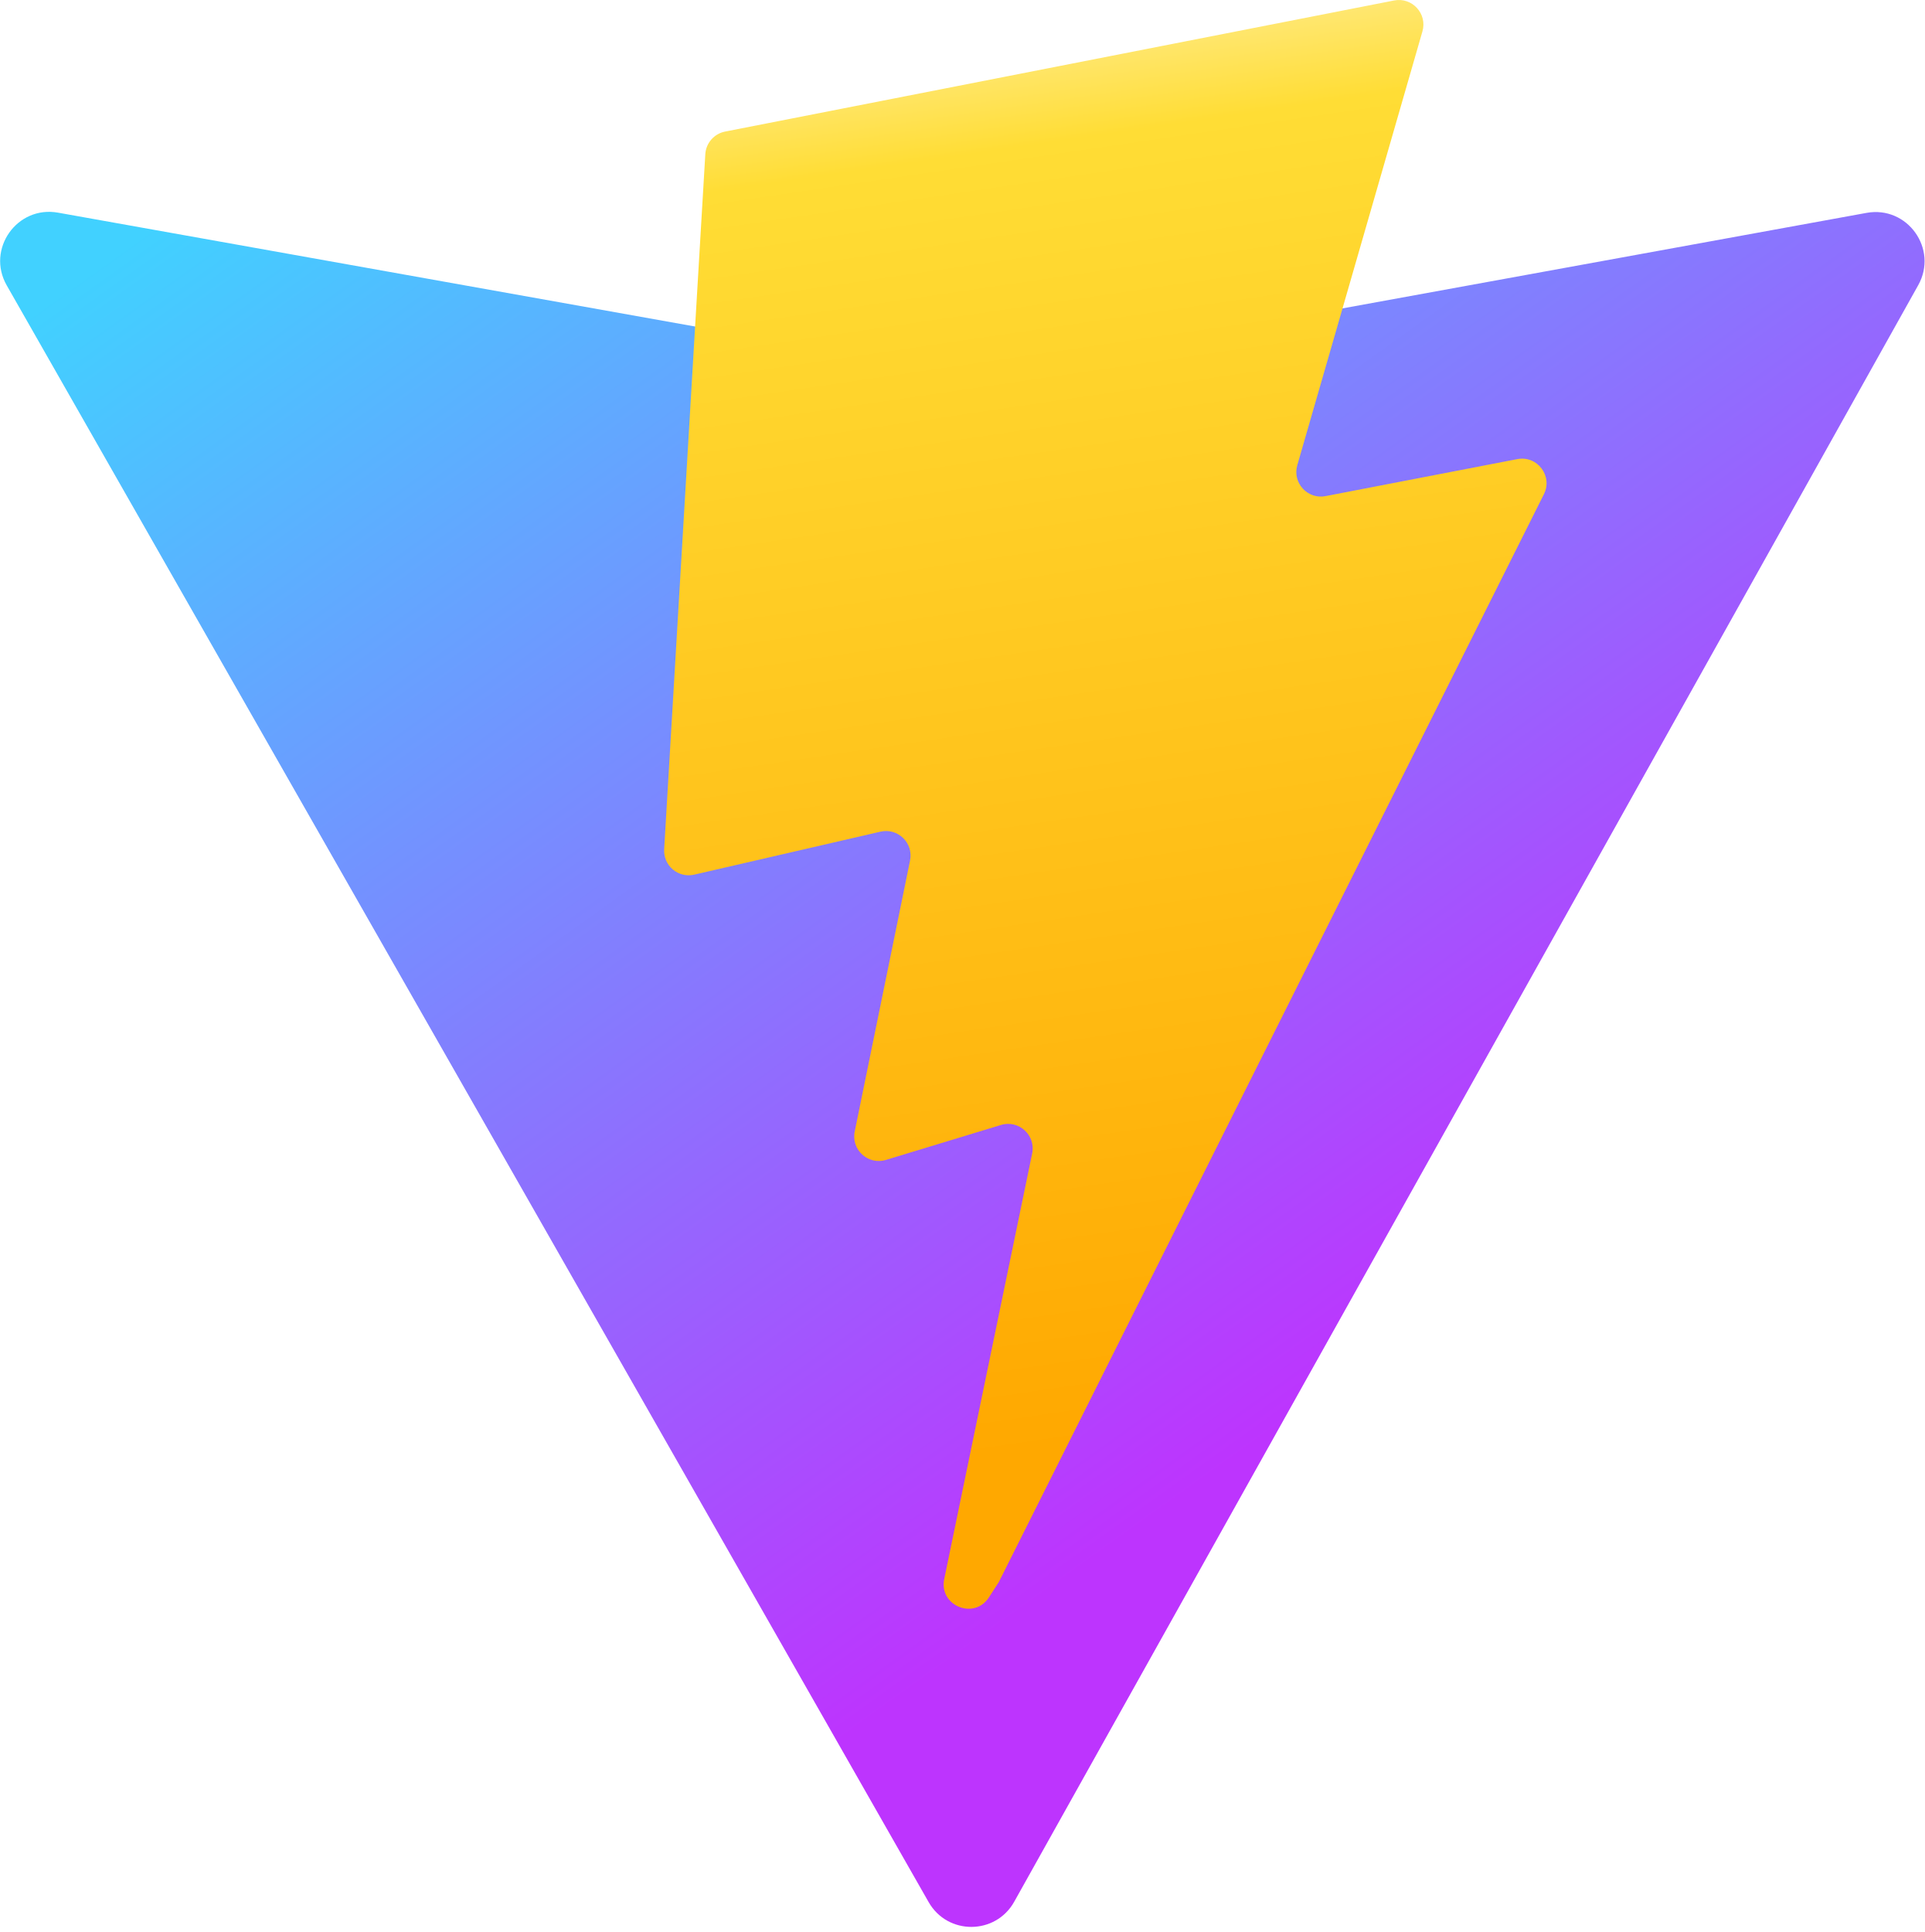
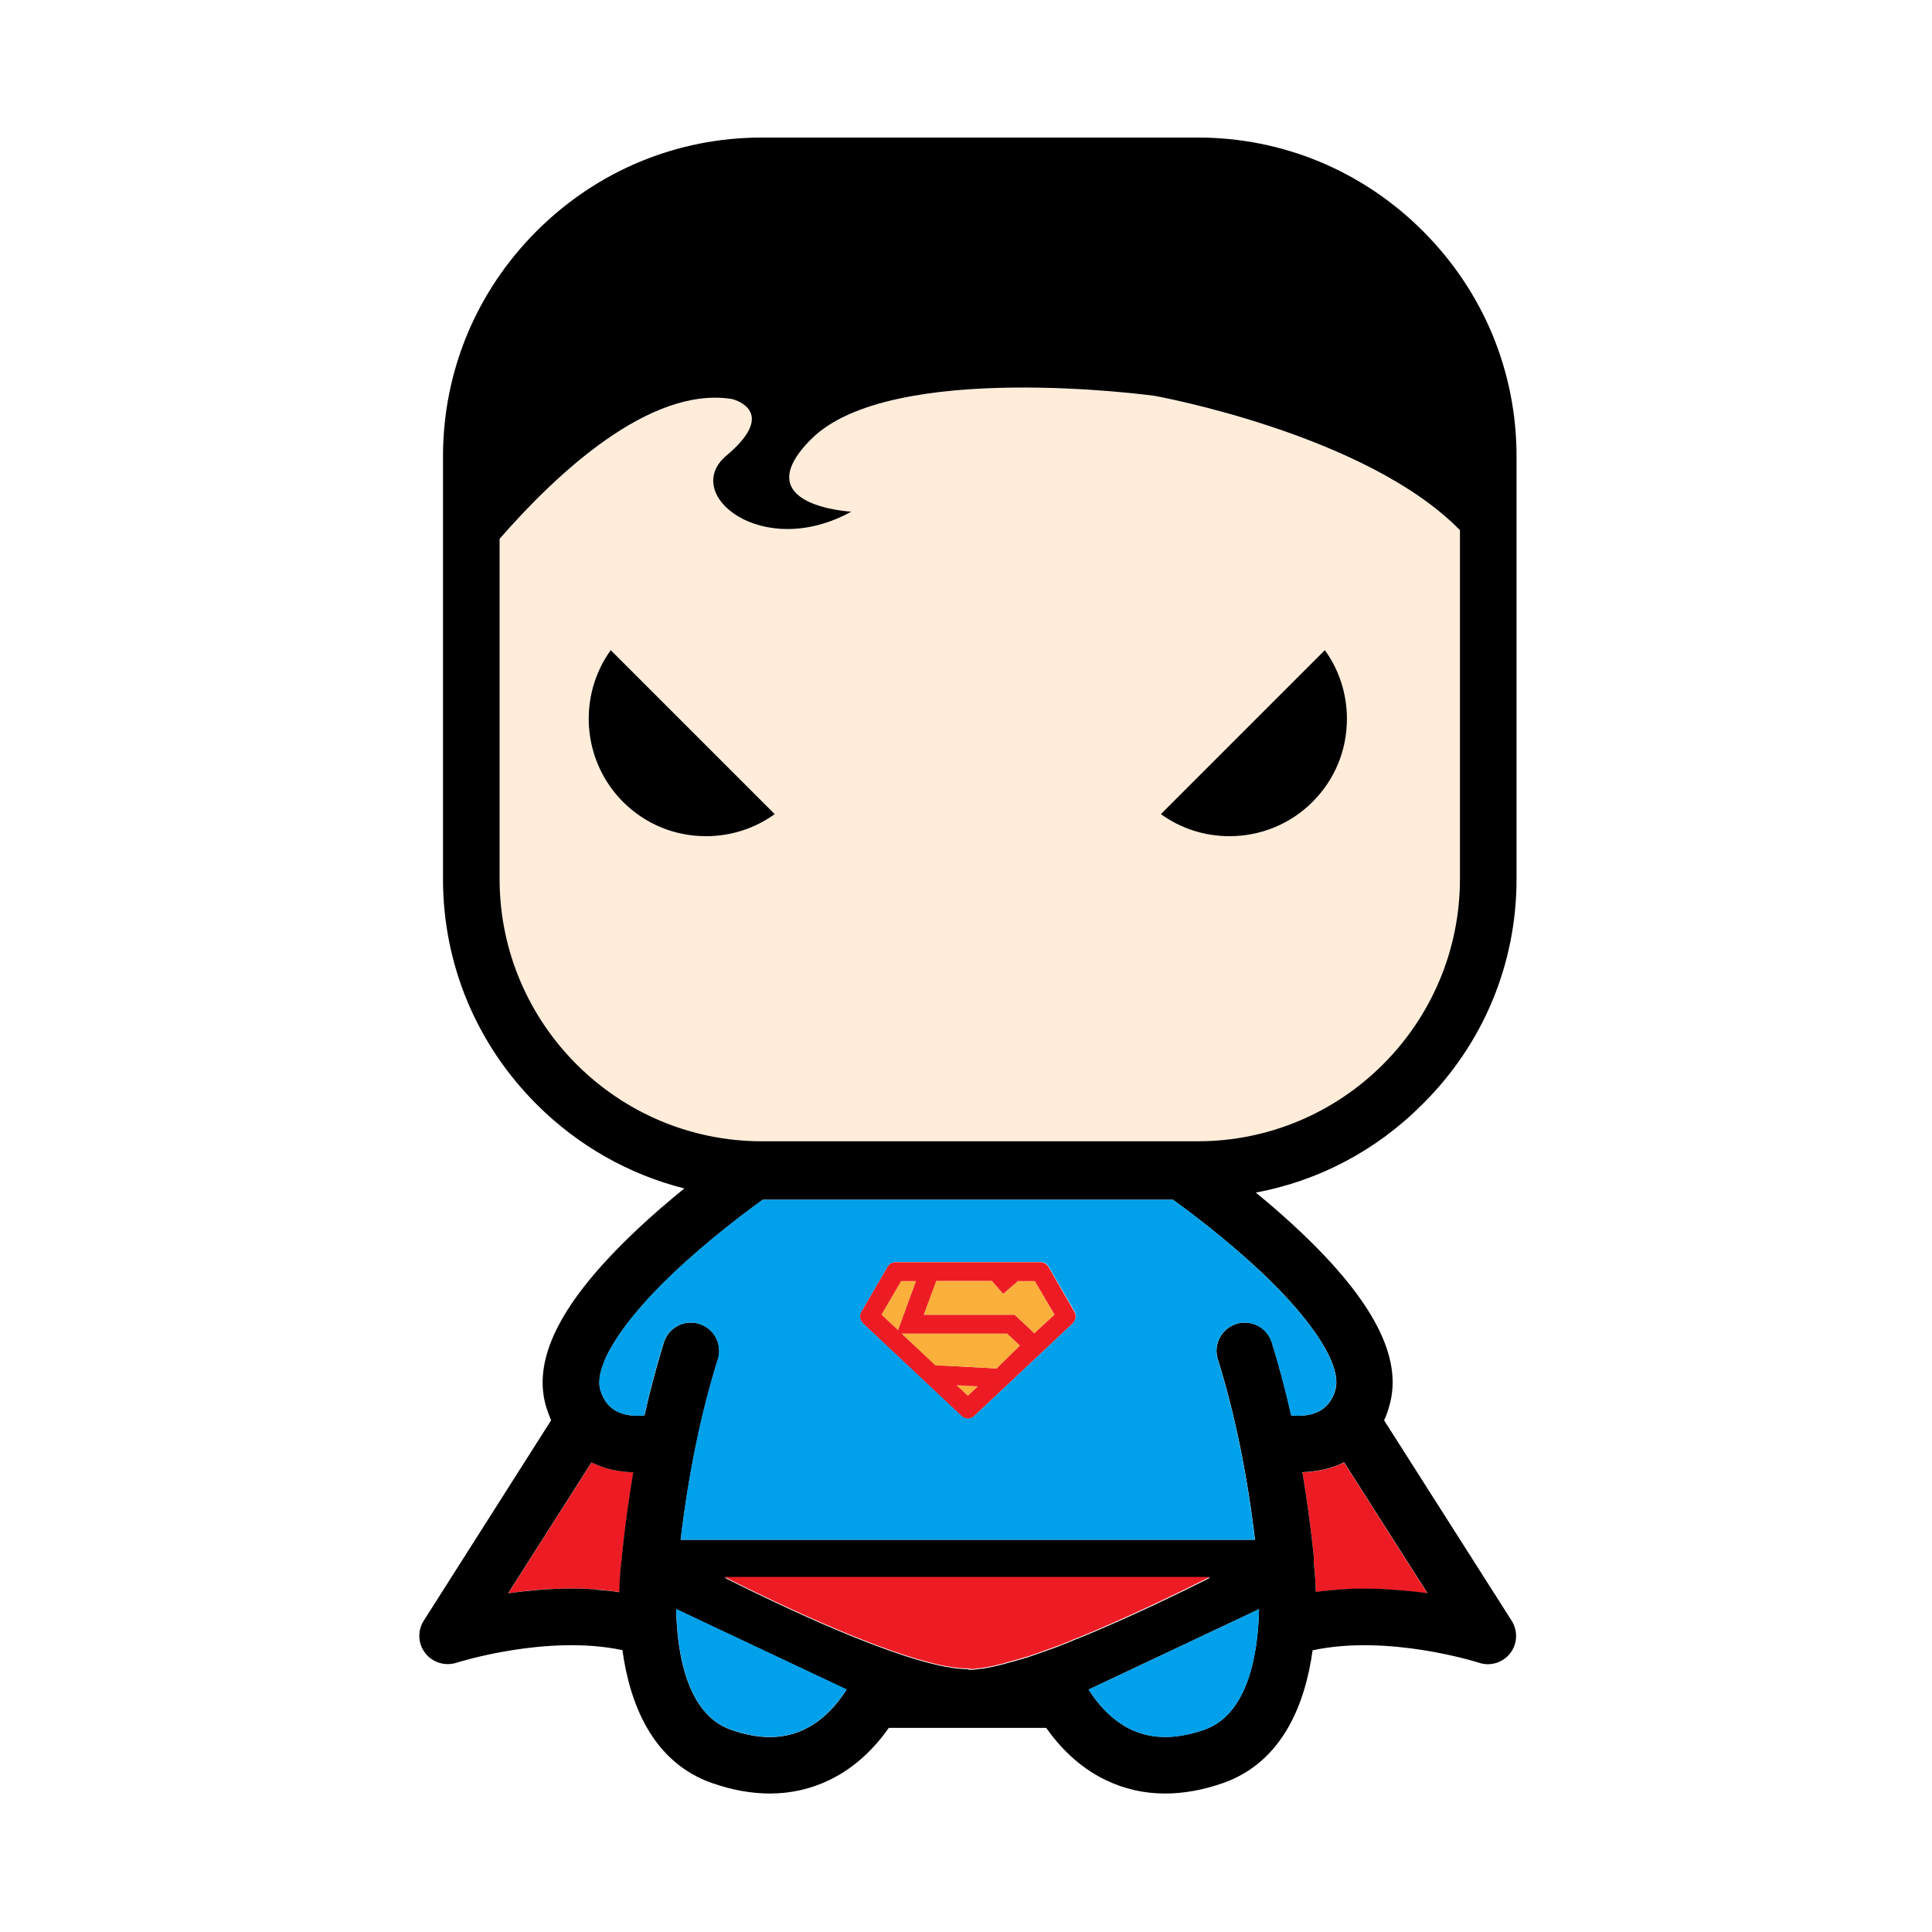
- <svg xmlns="http://www.w3.org/2000/svg" aria-hidden="true" role="img" class="iconify iconify--logos" width="31.88" height="32" preserveAspectRatio="xMidYMid meet" viewBox="0 0 256 257">
-   <defs>
-     <linearGradient id="IconifyId1813088fe1fbc01fb466" x1="-.828%" x2="57.636%" y1="7.652%" y2="78.411%">
-       <stop offset="0%" stop-color="#41D1FF" />
-       <stop offset="100%" stop-color="#BD34FE" />
-     </linearGradient>
-     <linearGradient id="IconifyId1813088fe1fbc01fb467" x1="43.376%" x2="50.316%" y1="2.242%" y2="89.03%">
-       <stop offset="0%" stop-color="#FFEA83" />
-       <stop offset="8.333%" stop-color="#FFDD35" />
-       <stop offset="100%" stop-color="#FFA800" />
-     </linearGradient>
-   </defs>
-   <path fill="url(#IconifyId1813088fe1fbc01fb466)" d="M255.153 37.938L134.897 252.976c-2.483 4.44-8.862 4.466-11.382.048L.875 37.958c-2.746-4.814 1.371-10.646 6.827-9.67l120.385 21.517a6.537 6.537 0 0 0 2.322-.004l117.867-21.483c5.438-.991 9.574 4.796 6.877 9.62Z" />
-   <path fill="url(#IconifyId1813088fe1fbc01fb467)" d="M185.432.063L96.44 17.501a3.268 3.268 0 0 0-2.634 3.014l-5.474 92.456a3.268 3.268 0 0 0 3.997 3.378l24.777-5.718c2.318-.535 4.413 1.507 3.936 3.838l-7.361 36.047c-.495 2.426 1.782 4.5 4.151 3.78l15.304-4.649c2.372-.72 4.652 1.36 4.15 3.788l-11.698 56.621c-.732 3.542 3.979 5.473 5.943 2.437l1.313-2.028l72.516-144.72c1.215-2.423-.88-5.186-3.54-4.672l-25.505 4.922c-2.396.462-4.435-1.77-3.759-4.114l16.646-57.705c.677-2.35-1.37-4.583-3.769-4.113Z" />
+ <svg xmlns="http://www.w3.org/2000/svg" t="1744274434024" class="icon" viewBox="0 0 1024 1024" version="1.1" p-id="2814" width="60" height="60">
+   <path d="M329.4 827.7c0-0.3 0.1-0.6 0.2-0.9 0-0.7 0-1.4 0.1-2.1 1.6-15.3 3.6-30.1 6-44.3-4.6-0.2-9.4-0.8-14.2-2.2-2.8-0.8-5.4-1.8-7.9-3.1l-44.2 69.4c9.1-1.4 19.4-2.4 30.2-2.5h8.3c0.7 0 1.5 0 2.2 0.1 0.6 0 1.2 0.1 1.8 0.1 0.6 0 1.1 0.1 1.7 0.1 0.7 0 1.4 0.1 2.1 0.1 0.3 0 0.6 0 0.9 0.1 4 0.3 8 0.8 11.8 1.3 0.1-9 0.9-15.2 1-16.1z m375.1-49.5c-4.8 1.4-9.7 2-14.2 2.2 2.4 14.3 4.4 29 6 44.3 0.1 1.1 0.1 2.1 0 3.1 0.2 1.2 0.9 7.3 1.1 16.1 0.9-0.1 1.8-0.3 2.7-0.4 0.3 0 0.6-0.1 0.9-0.1 0.8-0.1 1.7-0.2 2.5-0.3 0.4 0 0.8-0.1 1.2-0.1 0.8-0.1 1.5-0.2 2.3-0.2 0.5 0 1-0.1 1.5-0.1 0.7-0.1 1.5-0.1 2.2-0.2 0.6 0 1.2-0.1 1.8-0.1 0.7 0 1.3-0.1 2-0.1s1.4-0.1 2-0.1c0.6 0 1.2 0 1.8-0.1h8.1c10.8 0.2 21.1 1.2 30.2 2.5l-44.2-69.4c-2.5 1.1-5.1 2.2-7.9 3z" fill="#ED1C24" p-id="2815" />
+   <path d="M773.8 281.1c-50-51.1-161.9-71.2-161.9-71.2s-139.8-19.4-182 23c-35.3 35.4 21.3 38.4 21.3 38.4-47.1 26-90.4-9.3-66.2-29.7 28.5-24 3-30 3-30-43.5-7-93.1 39.6-123.2 74.1V466c0 76.6 62.4 139 139 139h231c76.6 0 139-62.4 139-139V281.1zM374.2 443.2c-16.6 0-32.3-6.5-44-18.2-21.9-21.9-24-56.1-6.5-80.4l86.9 86.9c-10.5 7.6-23.1 11.7-36.4 11.7zM695.7 425c-11.8 11.8-27.4 18.2-44 18.2-13.2 0-25.9-4.1-36.4-11.7l86.9-86.9c7.6 10.5 11.7 23.1 11.7 36.4 0 16.6-6.5 32.2-18.2 44z" fill="#FFECD9" p-id="2816" />
+   <path d="M803.8 465.9v-224c0-45-17.6-87.4-49.6-119.4s-74.4-49.6-119.4-49.6h-231c-45 0-87.4 17.6-119.4 49.6s-49.6 74.4-49.6 119.4v224c0 45 17.6 87.4 49.6 119.4 22 22 49 37.2 78.3 44.6-8.1 6.6-17.3 14.4-26.2 22.9-38.8 36.8-54.2 66.8-47.3 91.9 0.8 2.8 1.8 5.5 2.9 8.1L224.6 859c-3.4 5.3-3.1 12.2 0.8 17.2 3.9 5 10.5 7 16.5 5.1 0.7-0.2 47.7-15.2 88-6.7 3.8 27.7 15.5 59.3 47.6 70.5 10.6 3.7 20.8 5.5 30.6 5.5 11.1 0 21.7-2.4 31.6-7.2 14.3-6.9 24.5-17.8 31.4-27.6h83.4c6.9 9.8 17.1 20.7 31.4 27.6 9.9 4.8 20.4 7.2 31.6 7.2 9.8 0 20-1.8 30.6-5.5 32.1-11.2 43.8-42.8 47.6-70.4 40.3-8.7 87.6 6.4 88.2 6.6 6 2 12.6 0 16.5-5s4.2-11.9 0.8-17.3l-67.6-106.2c1.2-2.5 2.1-5.2 2.9-8.1 7-25.1-8.5-55.2-47.3-91.9-8-7.6-16.1-14.6-23.6-20.7 33.2-6.2 63.8-22.2 88.3-46.8 32.3-32 49.9-74.4 49.9-119.4zM315.6 842.4c-0.7-0.1-1.4-0.1-2.1-0.1-0.5 0-1.1-0.1-1.7-0.1-0.6 0-1.2-0.1-1.8-0.1-0.7 0-1.5-0.1-2.2-0.1h-8.3c-10.8 0.2-21.1 1.2-30.2 2.5l44.2-69.4c2.5 1.2 5.1 2.3 7.9 3.1 4.8 1.4 9.7 2 14.2 2.2-2.4 14.3-4.4 29-6 44.3-0.1 0.7-0.1 1.4-0.1 2.1-0.1 0.3-0.1 0.6-0.2 0.9-0.1 1-0.9 7.1-1.1 16.2-3.8-0.6-7.8-1-11.8-1.3-0.2-0.1-0.5-0.2-0.8-0.2z m111 74.1c-11.3 5.5-24.1 5.6-39.2 0.3-23.7-8.3-28.6-41.5-29-63.9l90.3 42.6c-4.5 7.2-11.8 16-22.1 21z m86.4-31.8c-26.4 0-86.3-27-129-48.5h257.5c-17.9 9-38.8 19-59 27.6l-0.6 0.3c-2.6 1.1-5.3 2.2-7.9 3.3-0.3 0.1-0.5 0.2-0.8 0.3l-4.5 1.8-0.6 0.3c-0.8 0.3-1.6 0.6-2.4 1-0.3 0.1-0.6 0.2-0.8 0.3-1.4 0.5-2.8 1.1-4.1 1.6-0.3 0.1-0.7 0.3-1 0.4-2.4 0.9-4.7 1.7-7 2.5-0.4 0.1-0.7 0.3-1.1 0.4-1.3 0.4-2.5 0.9-3.8 1.3-0.3 0.1-0.5 0.2-0.8 0.3-0.7 0.2-1.4 0.5-2.1 0.7-0.4 0.1-0.7 0.2-1 0.3-1.1 0.4-2.3 0.7-3.4 1-0.3 0.1-0.7 0.2-1 0.3-0.7 0.2-1.3 0.4-2 0.6-0.3 0.1-0.6 0.2-0.9 0.2-1.1 0.3-2.2 0.6-3.2 0.9-0.3 0.1-0.7 0.2-1 0.3-1.1 0.3-2.2 0.5-3.3 0.8-0.2 0-0.4 0.1-0.7 0.2-0.6 0.1-1.1 0.2-1.7 0.4-0.3 0.1-0.6 0.1-1 0.2-0.9 0.2-1.8 0.3-2.7 0.5-0.3 0.1-0.6 0.1-0.9 0.2-0.5 0.1-1 0.2-1.5 0.2-0.3 0-0.6 0.1-0.9 0.1-0.8 0.1-1.6 0.2-2.3 0.3-0.3 0-0.6 0.1-0.9 0.1-0.4 0-0.9 0.1-1.3 0.1-0.6 0-1.1 0-1.6 0.1-0.4-0.4-0.5-0.4-0.7-0.4z m125.3 32.1c-20.7 7.2-37.5 4.3-51.2-8.8-4.2-4-7.6-8.5-10.1-12.5l90.3-42.6c-0.5 22.4-5.3 55.6-29 63.9z m88.1-74.8h-8.1c-0.6 0-1.2 0-1.8 0.1-0.7 0-1.4 0-2 0.1-0.7 0-1.4 0.1-2 0.1-0.6 0-1.2 0.1-1.8 0.1-0.7 0.1-1.5 0.1-2.2 0.2-0.5 0-1 0.1-1.5 0.1-0.8 0.1-1.6 0.1-2.3 0.2-0.4 0-0.8 0.1-1.2 0.1-0.8 0.1-1.7 0.2-2.5 0.3-0.3 0-0.6 0.1-0.9 0.1-0.9 0.1-1.8 0.3-2.7 0.4-0.2-8.8-1-14.9-1.1-16.1 0.1-1 0.1-2.1 0-3.1-1.6-15.3-3.6-30-6-44.3 4.6-0.2 9.4-0.8 14.2-2.2 2.8-0.8 5.4-1.8 7.9-3.1l44.2 69.4c-9.1-1.2-19.4-2.2-30.2-2.4z m-57.6-167.5c27.9 26.4 42.5 49.7 39 62.1-3.5 12.5-14.1 14.5-23.4 13.6-3-13.5-6.5-26.4-10.3-38.7-2.5-7.9-10.9-12.3-18.8-9.8s-12.3 10.9-9.8 18.8c8.9 28.4 15.5 60.5 19.7 95.6H360.8c4.2-35.1 10.8-67.2 19.7-95.6 2.5-7.9-1.9-16.3-9.8-18.8s-16.3 1.9-18.8 9.8c-3.8 12.3-7.3 25.2-10.3 38.7-9.2 0.9-19.9-1.1-23.4-13.6-3.4-12.4 11-35.6 38.8-61.9 19-18 39.2-33 47.3-38.8h217.4c8.1 5.8 28.1 20.7 47.1 38.6z m-34-69.6h-231c-76.6 0-139-62.4-139-139V285.6c30.1-34.5 79.6-81.1 123.2-74.1 0 0 25.5 6-3 30-24.3 20.4 19.1 55.7 66.2 29.7 0 0-56.6-3-21.3-38.4 42.2-42.3 182-23 182-23s111.9 20.1 161.9 71.2v184.8c0 76.8-62.4 139.1-139 139.1z" p-id="2817" />
+   <path d="M621.7 635.9H404.2c-8.1 5.8-28.3 20.8-47.3 38.8-27.7 26.3-42.2 49.5-38.8 61.9 3.5 12.5 14.1 14.5 23.4 13.6 3-13.5 6.4-26.4 10.3-38.7 2.5-7.9 10.9-12.3 18.8-9.8s12.3 10.9 9.8 18.8c-8.9 28.4-15.5 60.5-19.7 95.6h304.4c-4.2-35.1-10.8-67.2-19.7-95.6-2.5-7.9 1.9-16.3 9.8-18.8s16.3 1.9 18.8 9.8c3.8 12.3 7.3 25.2 10.3 38.7 9.2 0.9 19.9-1.1 23.4-13.6s-11.1-35.7-39-62.1c-18.9-17.9-38.9-32.8-47-38.6z m-53.1 65.4l-52.1 49c-1 0.9-2.2 1.4-3.4 1.4s-2.5-0.5-3.4-1.4l-52.1-49c-1.7-1.6-2.1-4.1-0.9-6.2l13.8-23.7c0.9-1.5 2.5-2.5 4.3-2.5h76.7c1.8 0 3.4 0.9 4.3 2.5l13.8 23.7c1 2.1 0.7 4.6-1 6.2z m-48 182.8c-0.3 0-0.6 0.1-0.9 0.1 0.2-0.1 0.5-0.1 0.9-0.1z m-5.5 0.5c-0.6 0-1.1 0-1.6 0.1 0.5-0.1 1.1-0.1 1.6-0.1z m22.3-4.3c-0.3 0.1-0.6 0.2-0.9 0.2 0.3 0 0.6-0.1 0.9-0.2z m3-0.8c-0.3 0.1-0.7 0.2-1 0.3 0.3-0.1 0.6-0.2 1-0.3z m-23.1 4.9c-0.3 0-0.6 0.1-0.9 0.1 0.3 0 0.6 0 0.9-0.1z m9.3-1.4c-0.3 0.1-0.6 0.1-1 0.2 0.4-0.1 0.7-0.1 1-0.2z m42-13.5l-0.6 0.3c0.2-0.2 0.4-0.2 0.6-0.3z m13.9-5.7l-0.6 0.3 0.6-0.3z m-8.5 3.5c-0.3 0.1-0.5 0.2-0.8 0.3 0.3-0.1 0.5-0.2 0.8-0.3z m-51 16.4c-0.3 0.1-0.6 0.1-0.9 0.2 0.3-0.1 0.6-0.2 0.9-0.2z m10.3-2.2c-0.3 0.1-0.7 0.2-1 0.3 0.3-0.2 0.6-0.3 1-0.3z m14.4-4.4c-0.3 0.1-0.5 0.2-0.8 0.3 0.2-0.1 0.5-0.2 0.8-0.3z m4.9-1.6c-0.4 0.1-0.7 0.3-1.1 0.4 0.3-0.2 0.7-0.3 1.1-0.4z m8-2.9c-0.3 0.1-0.7 0.3-1 0.4 0.3-0.2 0.7-0.3 1-0.4z m-31.6 9.9c-0.2 0-0.4 0.1-0.7 0.2 0.2-0.1 0.5-0.2 0.7-0.2z m36.6-11.8c-0.3 0.1-0.6 0.2-0.8 0.3 0.2-0.1 0.5-0.2 0.8-0.3z m-20.8 7.4c-0.4 0.1-0.7 0.2-1 0.3 0.3-0.1 0.6-0.2 1-0.3z" fill="#00A0EA" p-id="2818" />
+   <path d="M515.1 884.6c0.4 0 0.9-0.1 1.3-0.1 0.3 0 0.6 0 0.9-0.1 0.8-0.1 1.5-0.2 2.3-0.3 0.3 0 0.6-0.1 0.9-0.1 0.5-0.1 1-0.1 1.5-0.2 0.3 0 0.6-0.1 0.9-0.2 0.9-0.1 1.8-0.3 2.7-0.5 0.3-0.1 0.6-0.1 1-0.2 0.6-0.1 1.1-0.2 1.7-0.4 0.2 0 0.4-0.1 0.7-0.2 1.1-0.2 2.2-0.5 3.3-0.8 0.3-0.1 0.7-0.2 1-0.3 1.1-0.3 2.1-0.6 3.2-0.9 0.3-0.1 0.6-0.2 0.9-0.2 0.6-0.2 1.3-0.4 2-0.6 0.3-0.1 0.7-0.2 1-0.3 1.1-0.3 2.2-0.7 3.4-1 0.3-0.1 0.7-0.2 1-0.3 0.7-0.2 1.4-0.4 2.1-0.7 0.3-0.1 0.5-0.2 0.8-0.3 1.3-0.4 2.5-0.8 3.8-1.3 0.4-0.1 0.7-0.3 1.1-0.4 2.3-0.8 4.6-1.7 7-2.5 0.3-0.1 0.7-0.3 1-0.4 1.4-0.5 2.7-1 4.1-1.6 0.3-0.1 0.6-0.2 0.8-0.3 0.8-0.3 1.6-0.6 2.4-1l0.6-0.3 4.5-1.8c0.3-0.1 0.5-0.2 0.8-0.3 2.6-1.1 5.2-2.1 7.9-3.3l0.6-0.3c20.2-8.6 41.1-18.6 59-27.6H384c42.8 21.5 102.6 48.5 129 48.5h0.4c0.6 0.3 1.2 0.3 1.7 0.3z" fill="#ED1C24" p-id="2819" />
+   <path d="M615.3 431.5c10.5 7.6 23.1 11.7 36.4 11.7 16.6 0 32.3-6.5 44-18.2 11.8-11.8 18.2-27.4 18.2-44 0-13.2-4.1-25.9-11.7-36.4l-86.9 86.9zM330.2 425c11.8 11.8 27.4 18.2 44 18.2 13.2 0 25.9-4.1 36.4-11.7l-86.9-86.9c-17.5 24.3-15.3 58.5 6.5 80.4z" p-id="2820" />
+   <path d="M477.5 679l-10.3 17.8 8.8 8.2 9.5-26z m35.5 60.8l5.3-5-11.3-0.6z m26-60.8l0.2 0.3-3.7 3.3-3.8 3.3-6-7h-29.6l-6.5 18h48.2l10.4 9.8 10.6-9.9-10.3-17.8z" fill="#FBB03B" p-id="2821" />
+   <path d="M555.7 671.5c-0.9-1.5-2.5-2.5-4.3-2.5h-76.7c-1.8 0-3.4 0.9-4.3 2.5l-13.8 23.7c-1.2 2-0.8 4.6 0.9 6.2l52.1 49c1 0.9 2.2 1.4 3.4 1.4s2.5-0.5 3.4-1.4l52.1-49c1.7-1.6 2.1-4.1 0.9-6.2l-13.7-23.7z m-88.5 25.3l10.4-17.8h7.9l-9.5 26-8.8-8.2z m45.8 43l-6-5.6 11.3 0.6-5.3 5z m15.2-14.5l-31.3-1.7-1.1-0.1-17.8-16.6h55.8l6.7 6.3-12.3 12.1z m20-18.6l-10.4-9.8h-48.2l6.6-18h29.5l6 6.9 3.8-3.3 3.8-3.3-0.3-0.2h9.5l10.4 17.8-10.7 9.9z" fill="#ED1C24" p-id="2822" />
+   <path d="M512.6 706.9H478l17.7 16.7 1.1 0.1 31.4 1.6 12.3-12.1-6.7-6.3z" fill="#FBB03B" p-id="2823" />
+   <path d="M358.4 852.8c0.5 22.4 5.3 55.7 29 63.9 15.1 5.3 28 5.2 39.2-0.3 10.3-5 17.5-13.8 22.1-21l-90.3-42.6zM577 895.5c2.5 4 5.9 8.5 10.1 12.5 13.7 13.1 30.5 16 51.2 8.8 23.7-8.3 28.6-41.5 29-63.9L577 895.5z" fill="#00A0EA" p-id="2824" />
</svg>
